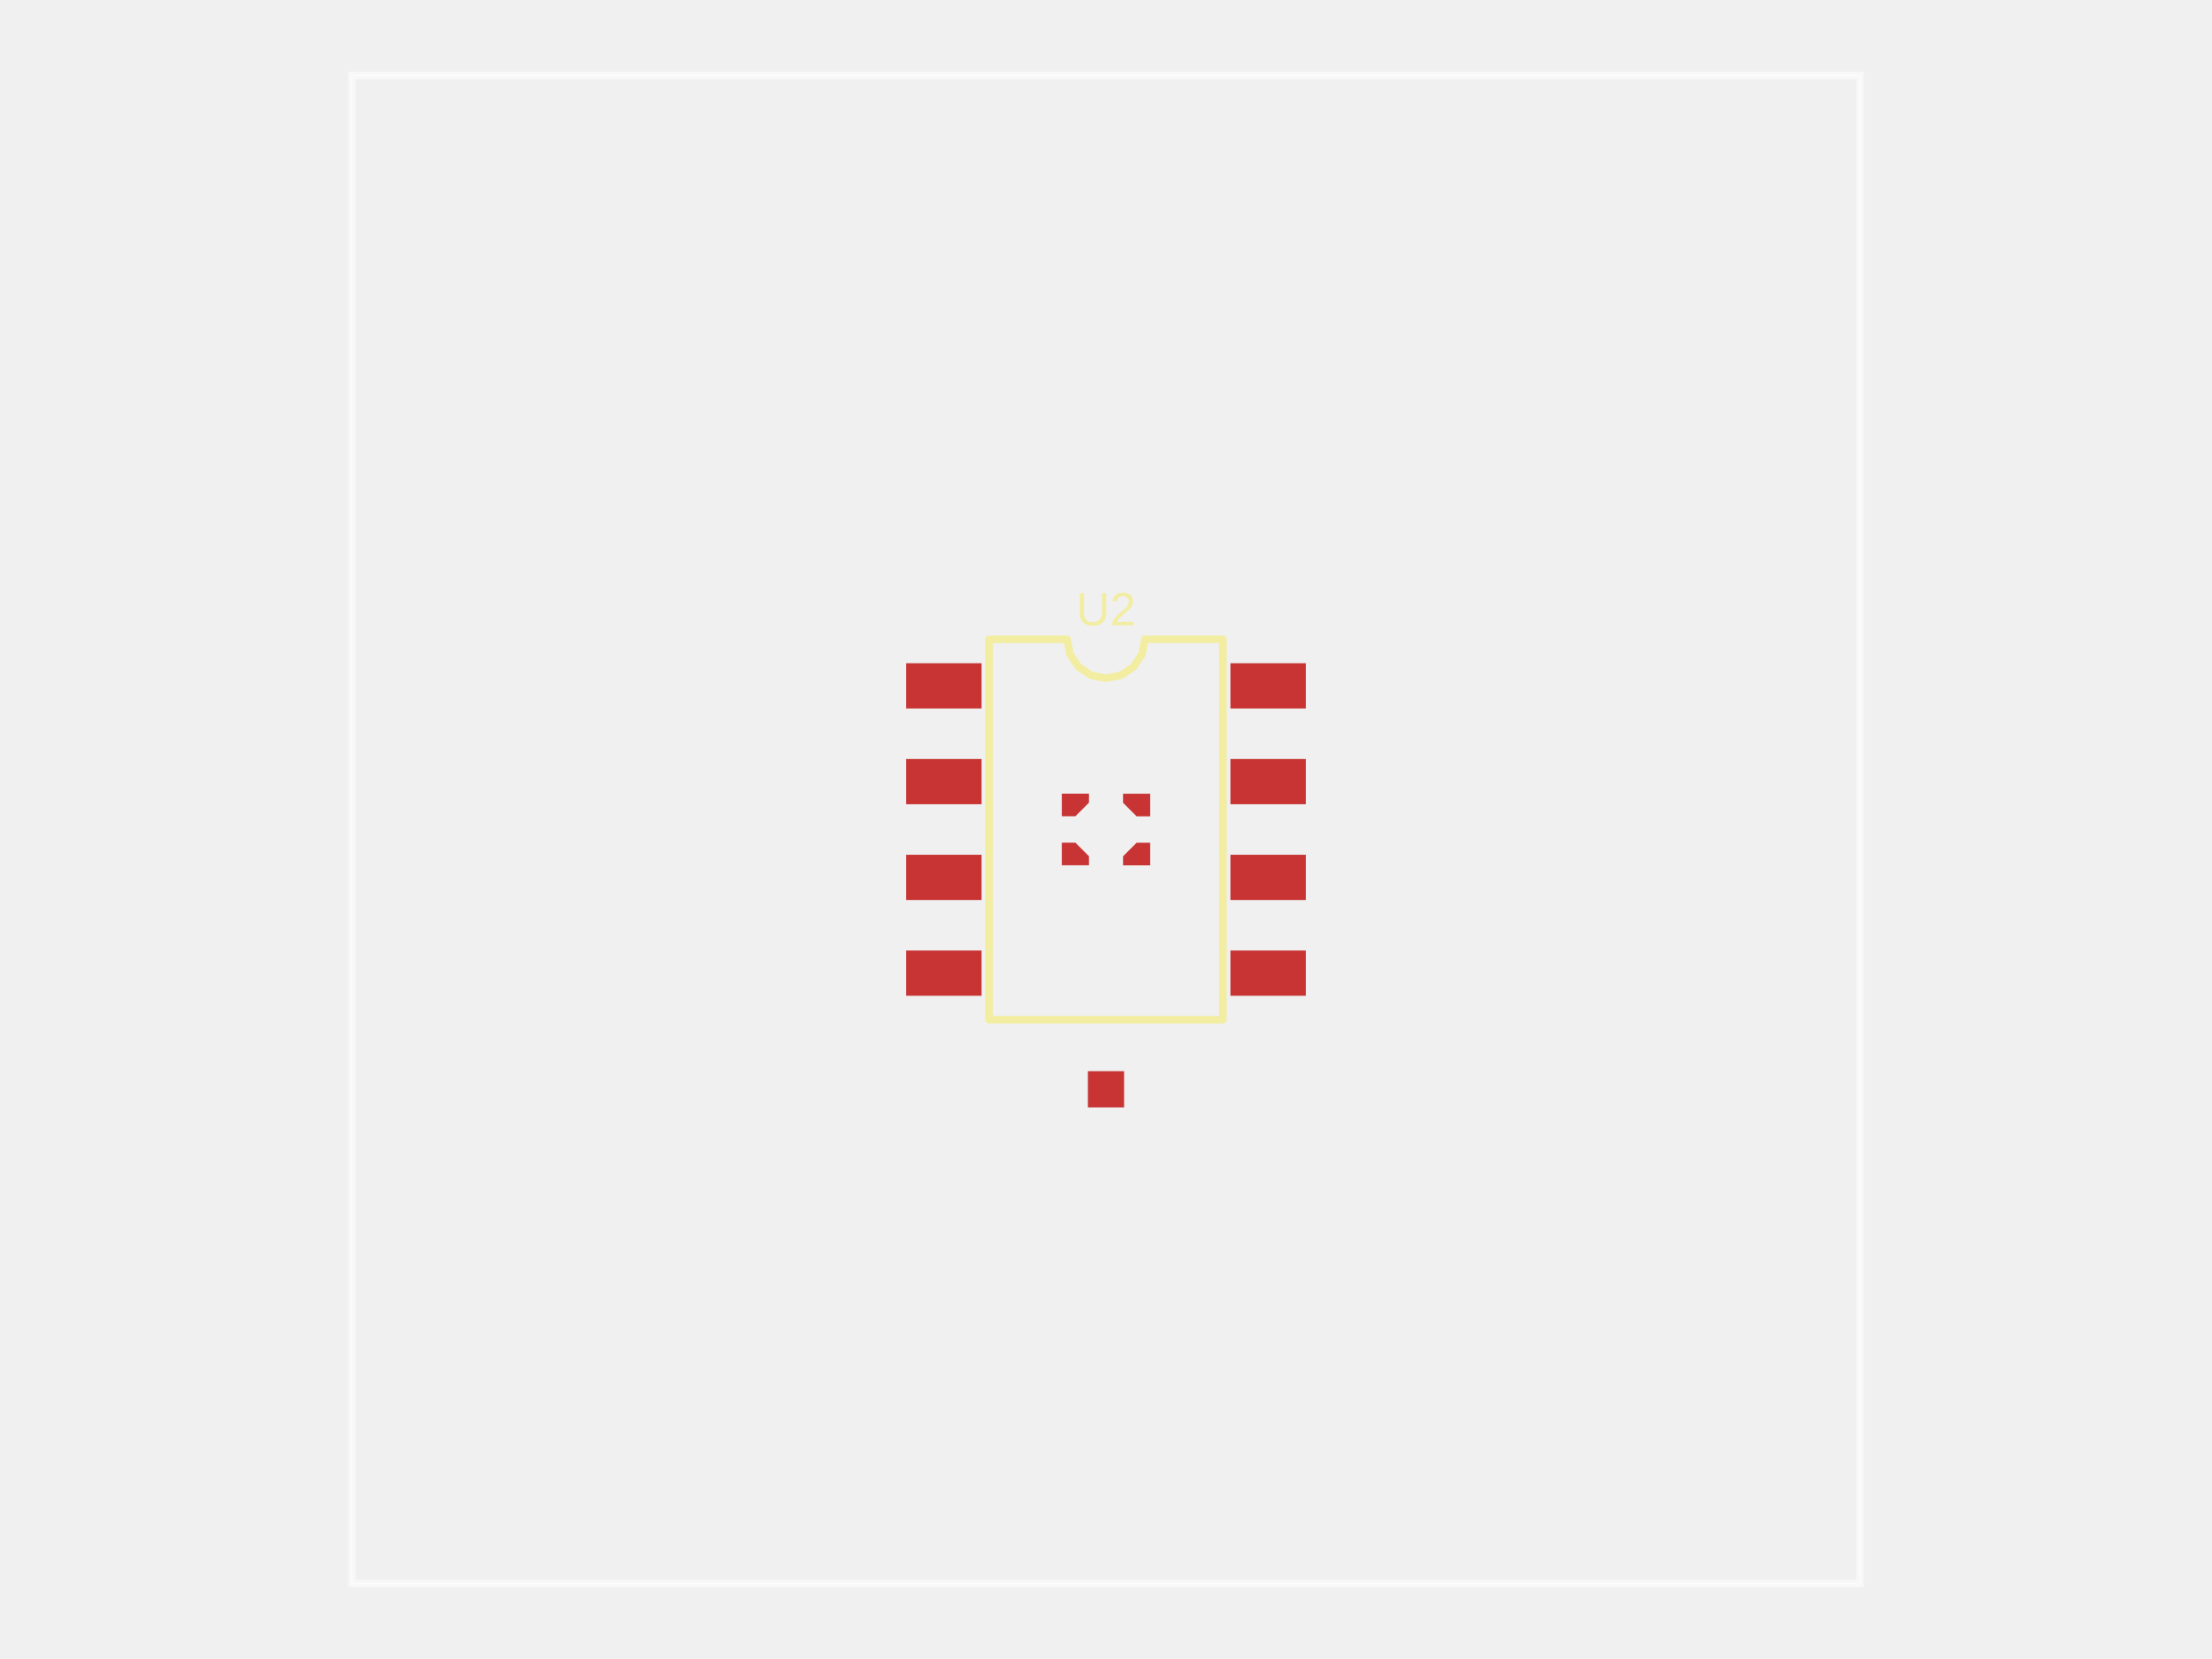
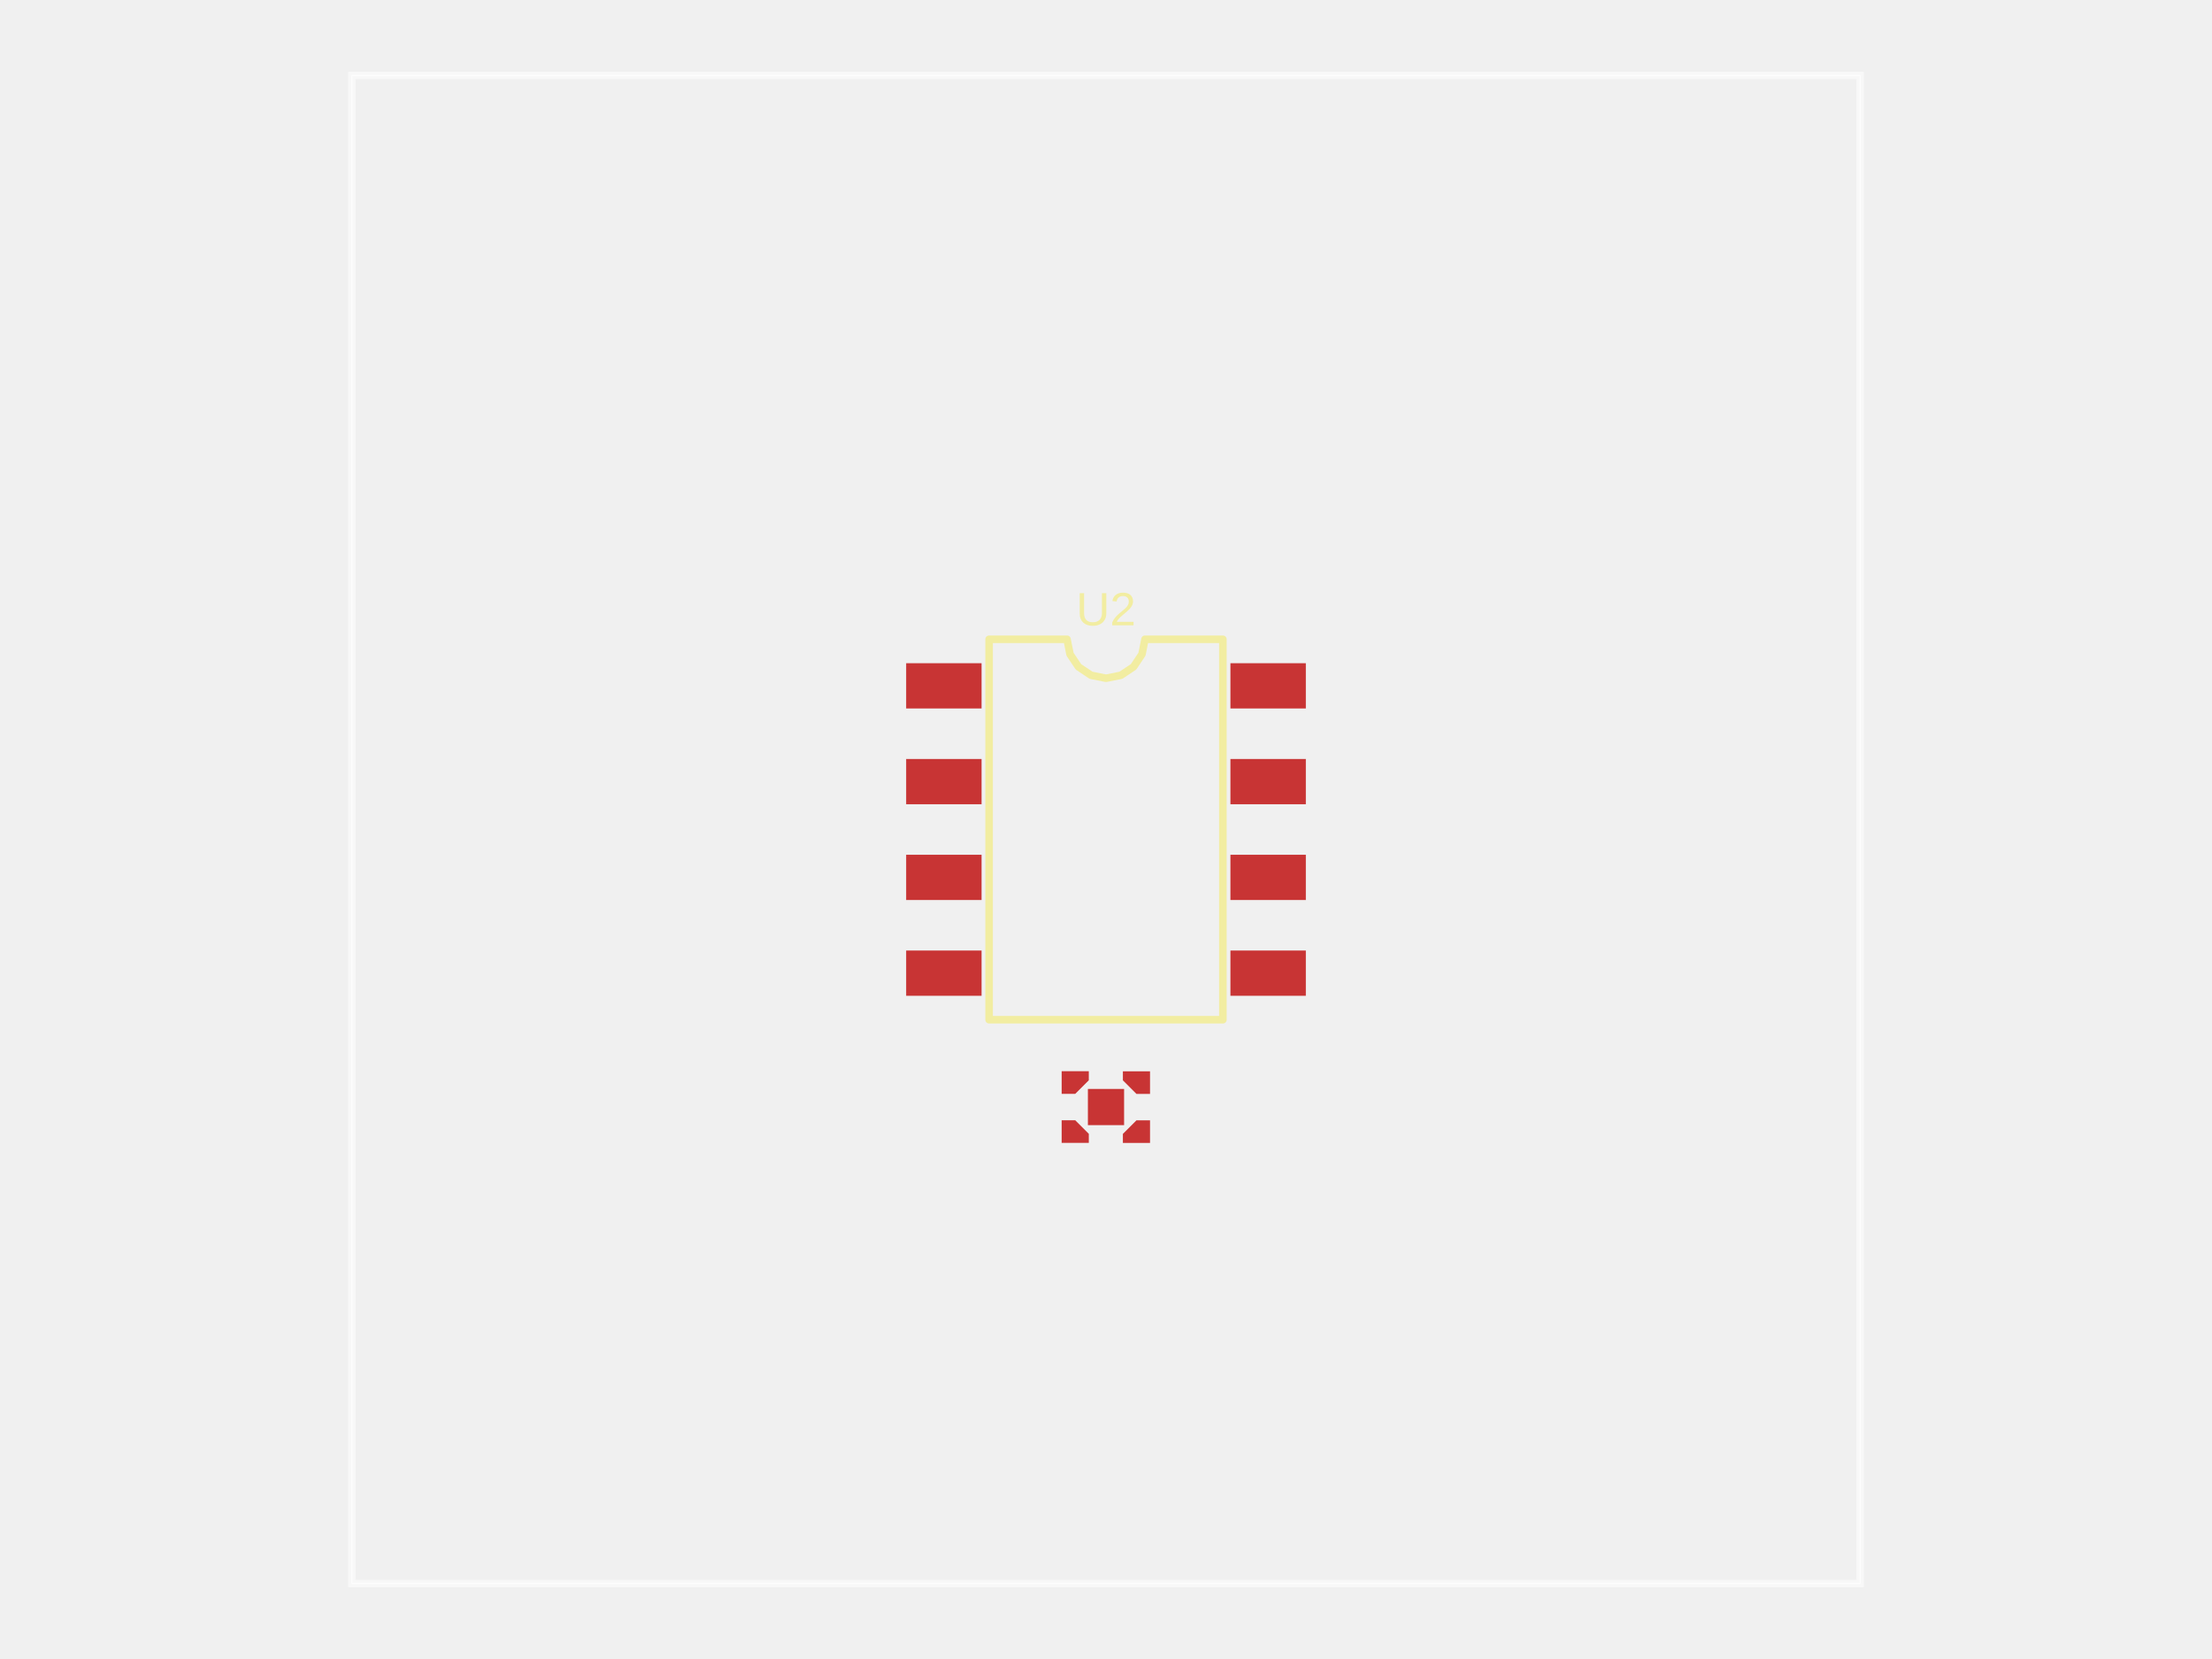
<svg xmlns="http://www.w3.org/2000/svg" width="800" height="600">
  <style />
  <rect class="boundary" x="0" y="0" fill="transparent" width="800" height="600" data-type="pcb_background" data-pcb-layer="global" />
  <rect class="pcb-boundary" fill="none" stroke="#fff" stroke-width="0.3" x="127.273" y="27.273" width="545.455" height="545.455" data-type="pcb_boundary" data-pcb-layer="global" />
  <path class="pcb-board" d="M 127.273 572.727 L 672.727 572.727 L 672.727 27.273 L 127.273 27.273 Z" fill="none" stroke="rgba(255, 255, 255, 0.5)" stroke-width="2.727" data-type="pcb_board" data-pcb-layer="board" />
-   <polygon class="pcb-pad" fill="rgb(200, 52, 52)" points="393.837,312.941 384.019,312.941 384.019,304.758 388.928,304.758 393.837,309.668" data-type="pcb_smtpad" data-pcb-layer="top" />
-   <polygon class="pcb-pad" fill="rgb(200, 52, 52)" points="393.839,287.031 384.021,287.031 384.021,295.213 388.93,295.213 393.839,290.304" data-type="pcb_smtpad" data-pcb-layer="top" />
-   <polygon class="pcb-pad" fill="rgb(200, 52, 52)" points="406.163,287.058 415.981,287.058 415.981,295.24 411.072,295.24 406.163,290.331" data-type="pcb_smtpad" data-pcb-layer="top" />
-   <polygon class="pcb-pad" fill="rgb(200, 52, 52)" points="406.163,312.969 415.981,312.969 415.981,304.787 411.072,304.787 406.163,309.696" data-type="pcb_smtpad" data-pcb-layer="top" />
-   <rect class="pcb-pad" fill="rgb(200, 52, 52)" x="393.454" y="387.409" width="13.091" height="13.091" data-type="pcb_smtpad" data-pcb-layer="top" />
+   <polygon class="pcb-pad" fill="rgb(200, 52, 52)" points="393.781,413.334 383.963,413.334 383.963,405.152 388.872,405.152 393.781,410.061" data-type="pcb_smtpad" data-pcb-layer="top" />
+   <polygon class="pcb-pad" fill="rgb(200, 52, 52)" points="393.782,387.424 383.964,387.424 383.964,395.607 388.873,395.607 393.782,390.697" data-type="pcb_smtpad" data-pcb-layer="top" />
+   <polygon class="pcb-pad" fill="rgb(200, 52, 52)" points="406.106,387.451 415.924,387.451 415.924,395.634 411.015,395.634 406.106,390.724" data-type="pcb_smtpad" data-pcb-layer="top" />
+   <polygon class="pcb-pad" fill="rgb(200, 52, 52)" points="406.106,413.363 415.924,413.363 415.924,405.18 411.015,405.18 406.106,410.09" data-type="pcb_smtpad" data-pcb-layer="top" />
+   <rect class="pcb-pad" fill="rgb(200, 52, 52)" x="393.454" y="393.833" width="13.091" height="13.091" data-type="pcb_smtpad" data-pcb-layer="top" />
  <rect class="pcb-pad" fill="rgb(200, 52, 52)" x="327.727" y="239.864" width="27.273" height="16.364" data-type="pcb_smtpad" data-pcb-layer="top" />
  <rect class="pcb-pad" fill="rgb(200, 52, 52)" x="327.727" y="274.5" width="27.273" height="16.364" data-type="pcb_smtpad" data-pcb-layer="top" />
  <rect class="pcb-pad" fill="rgb(200, 52, 52)" x="327.727" y="309.136" width="27.273" height="16.364" data-type="pcb_smtpad" data-pcb-layer="top" />
  <rect class="pcb-pad" fill="rgb(200, 52, 52)" x="327.727" y="343.773" width="27.273" height="16.364" data-type="pcb_smtpad" data-pcb-layer="top" />
  <rect class="pcb-pad" fill="rgb(200, 52, 52)" x="445" y="343.773" width="27.273" height="16.364" data-type="pcb_smtpad" data-pcb-layer="top" />
  <rect class="pcb-pad" fill="rgb(200, 52, 52)" x="445" y="309.136" width="27.273" height="16.364" data-type="pcb_smtpad" data-pcb-layer="top" />
  <rect class="pcb-pad" fill="rgb(200, 52, 52)" x="445" y="274.5" width="27.273" height="16.364" data-type="pcb_smtpad" data-pcb-layer="top" />
  <rect class="pcb-pad" fill="rgb(200, 52, 52)" x="445" y="239.864" width="27.273" height="16.364" data-type="pcb_smtpad" data-pcb-layer="top" />
  <path class="pcb-silkscreen pcb-silkscreen-top" d="M 357.727 368.795 L 357.727 231.205 L 385.909 231.205 L 386.982 236.597 L 390.036 241.168 L 394.608 244.223 L 400 245.295 L 405.392 244.223 L 409.964 241.168 L 413.018 236.597 L 414.091 231.205 L 442.273 231.205 L 442.273 368.795 L 357.727 368.795 Z" fill="none" stroke="#f2eda1" stroke-width="2.727" stroke-linecap="round" stroke-linejoin="round" data-pcb-component-id="pcb_component_1" data-pcb-silkscreen-path-id="pcb_silkscreen_path_0" data-type="pcb_silkscreen_path" data-pcb-layer="top" />
  <text x="0" y="0" dx="0" dy="0" fill="#f2eda1" font-family="Arial, sans-serif" font-size="16.92" text-anchor="middle" dominant-baseline="central" transform="matrix(1,0,0,1,400,220.2955)" class="pcb-silkscreen-text pcb-silkscreen-top" data-pcb-silkscreen-text-id="pcb_component_1" stroke="none" data-type="pcb_silkscreen_text" data-pcb-layer="top">U2</text>
</svg>
